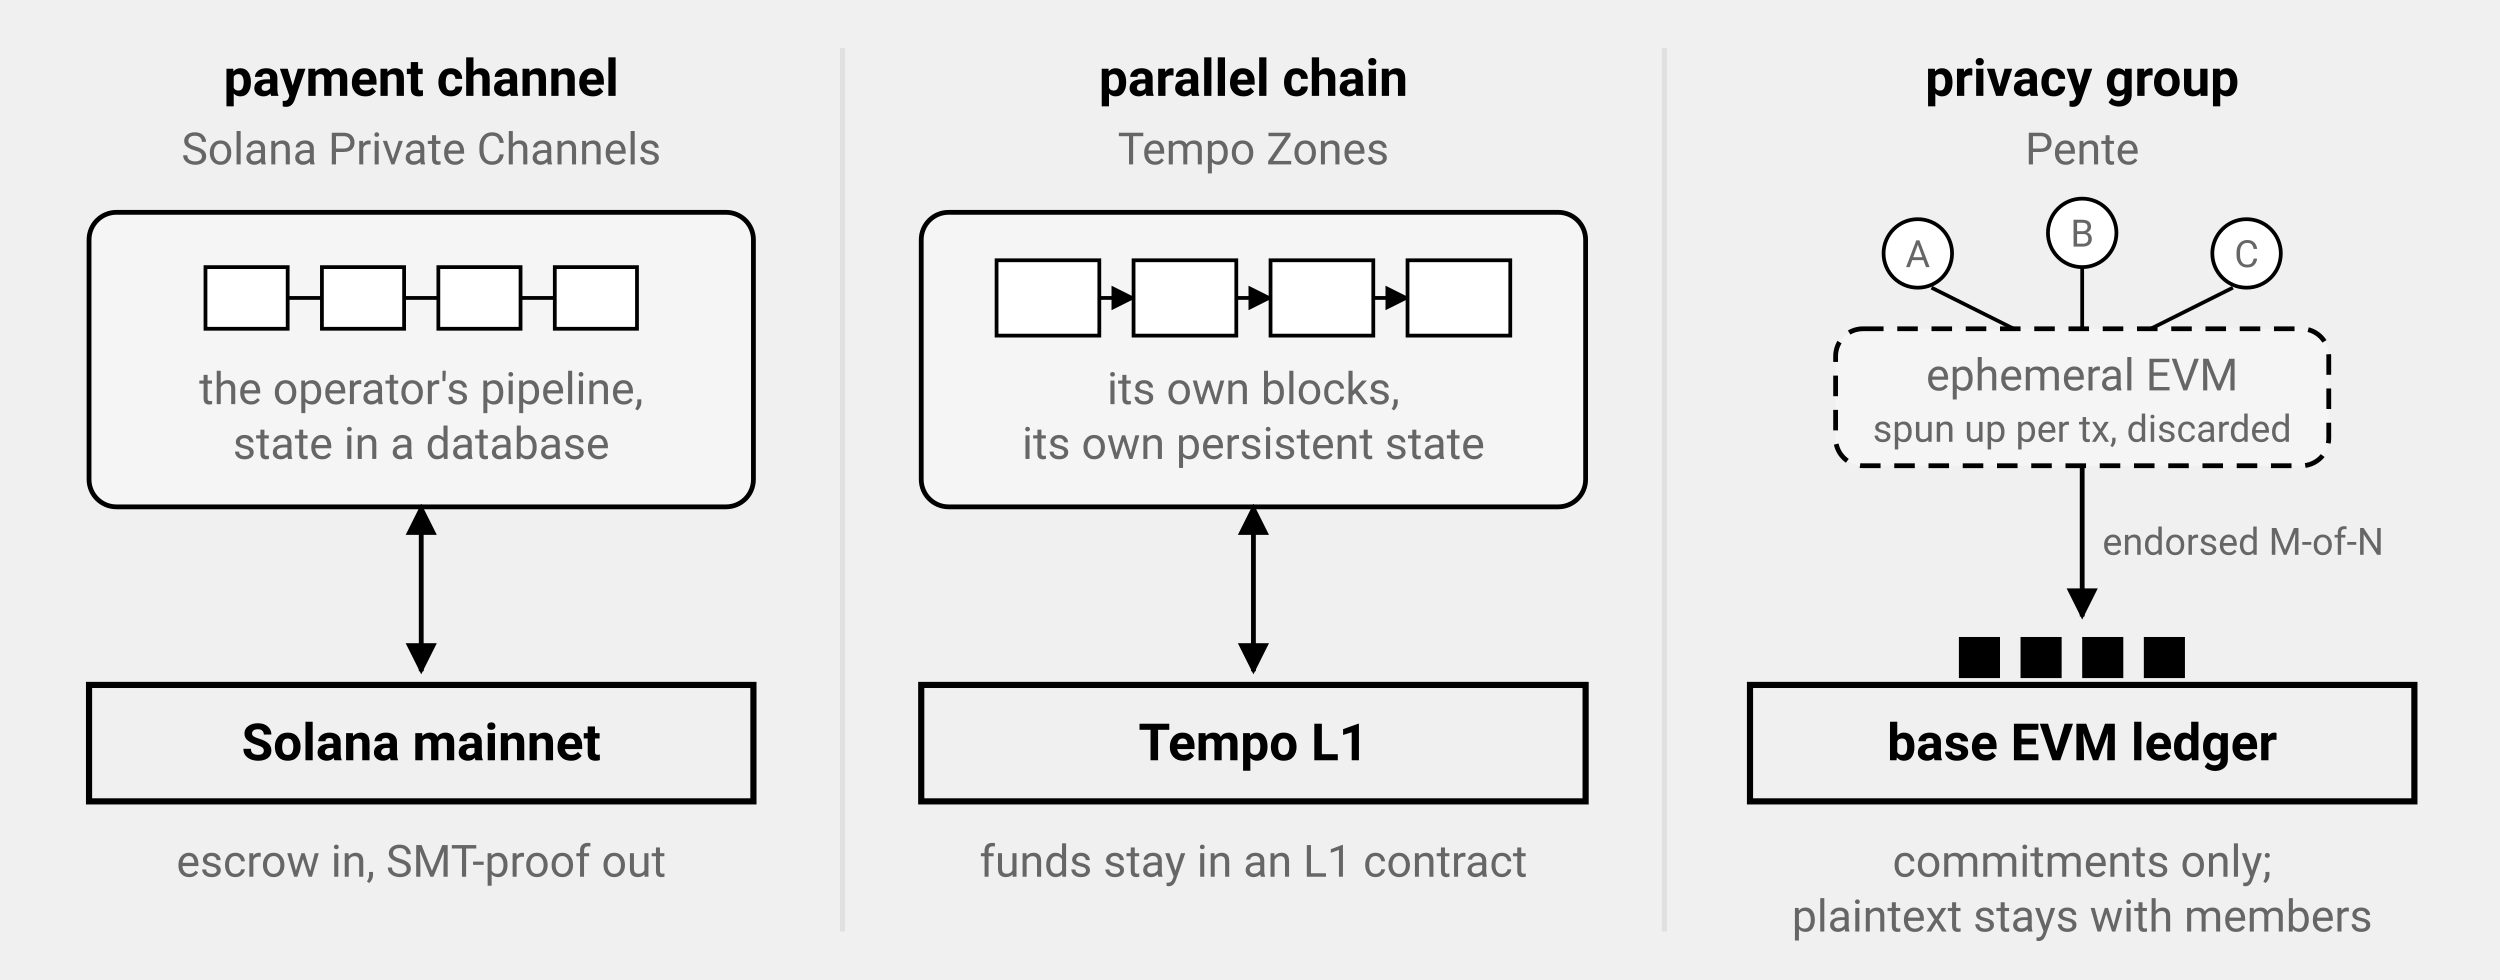
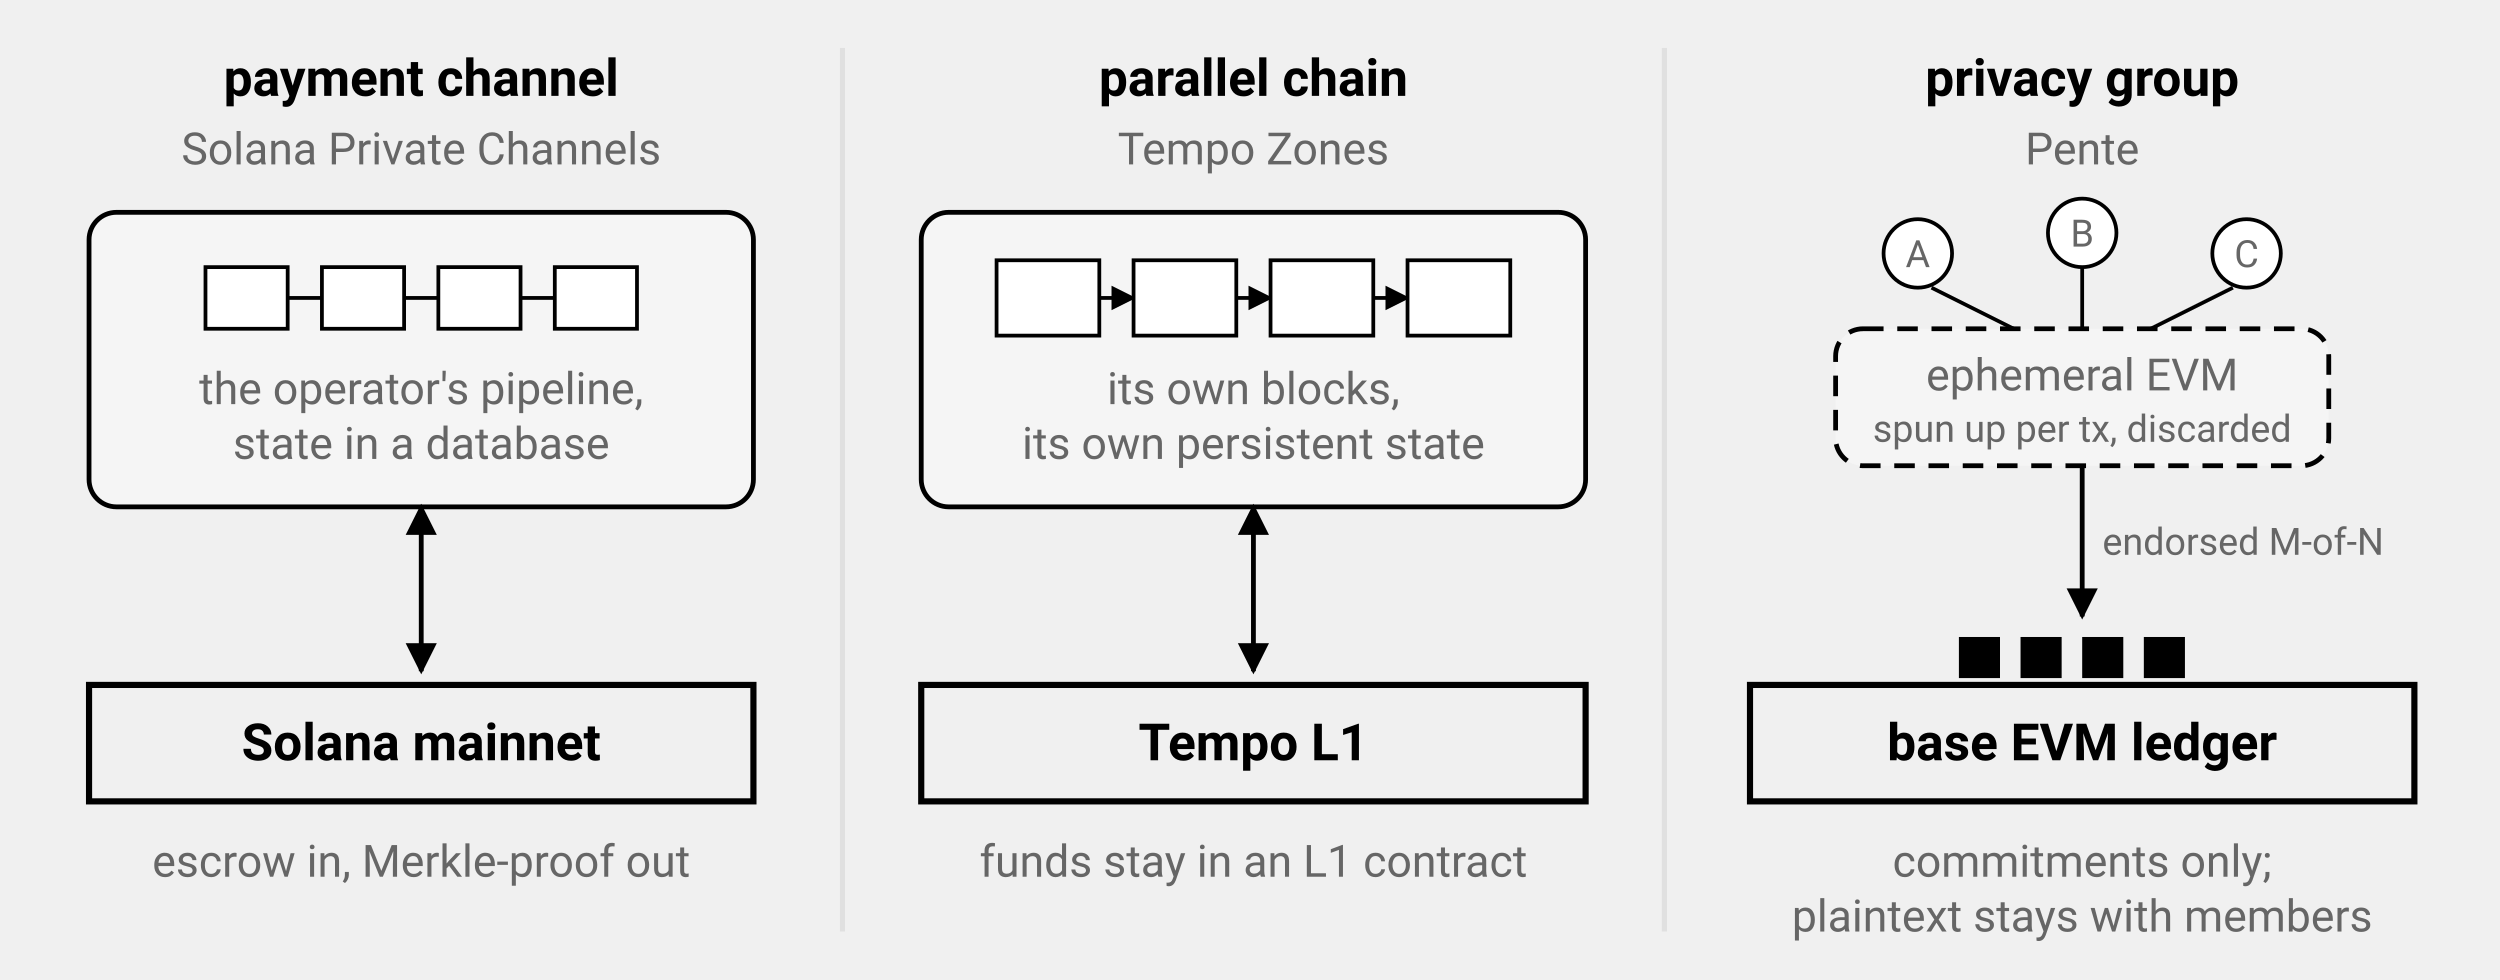
<svg xmlns="http://www.w3.org/2000/svg" width="730" height="286" viewBox="0 0 730 286" font-family="system-ui, -apple-system, 'Segoe UI', Roboto, sans-serif">
  <style>
    .t { fill:#000; font-size:15px; font-weight:600; text-anchor:middle; }
    .s { fill:#666; font-size:13px; text-anchor:middle; }
    .xs { fill:#666; font-size:11px; text-anchor:middle; }
    .scope { fill:#F5F5F5; stroke:#000; stroke-width:1.4; }
    .eph { fill:#F5F5F5; stroke:#000; stroke-width:1.4; stroke-dasharray:6 4; }
    .base { fill:none; stroke:#000; stroke-width:1.8; }
    .cell { fill:#fff; stroke:#000; stroke-width:1.1; }
    .cm { fill:#000; }
    .link { stroke:#000; stroke-width:1.4; fill:none; }
    .wire { stroke:#000; stroke-width:1.1; fill:none; }
    .split { stroke:#E0E0E0; stroke-width:1.5; }
  </style>
  <defs>
    <marker id="a" viewBox="0 0 10 10" refX="9" refY="5" markerWidth="6.5" markerHeight="6.5" orient="auto-start-reverse">
      <path d="M0,0 L10,5 L0,10 z" fill="#000" />
    </marker>
  </defs>
  <line class="split" x1="246" y1="14" x2="246" y2="272" />
  <line class="split" x1="486" y1="14" x2="486" y2="272" />
  <text class="t" x="123" y="28">payment channel</text>
  <text class="s" x="123" y="48">Solana Private Channels</text>
  <rect class="scope" x="26" y="62" width="194" height="86" rx="8" />
  <rect class="cell" x="60" y="78" width="24" height="18" />
  <line class="wire" x1="84" y1="87" x2="94" y2="87" />
  <rect class="cell" x="94" y="78" width="24" height="18" />
  <line class="wire" x1="118" y1="87" x2="128" y2="87" />
  <rect class="cell" x="128" y="78" width="24" height="18" />
  <line class="wire" x1="152" y1="87" x2="162" y2="87" />
  <rect class="cell" x="162" y="78" width="24" height="18" />
  <text class="s" x="123" y="118">the operator's pipeline,</text>
  <text class="s" x="123" y="134">state in a database</text>
  <line class="link" x1="123" y1="148" x2="123" y2="196" marker-start="url(#a)" marker-end="url(#a)" />
  <rect class="base" x="26" y="200" width="194" height="34" />
  <text class="t" x="123" y="222">Solana mainnet</text>
-   <text class="s" x="123" y="256">escrow in, SMT-proof out</text>
+   <text class="s" x="123" y="256">escrow in, Merkle-proof out</text>
  <text class="t" x="366" y="28">parallel chain</text>
  <text class="s" x="366" y="48">Tempo Zones</text>
  <rect class="scope" x="269" y="62" width="194" height="86" rx="8" />
  <rect class="cell" x="291" y="76" width="30" height="22" />
  <line class="wire" x1="321" y1="87" x2="331" y2="87" marker-end="url(#a)" />
  <rect class="cell" x="331" y="76" width="30" height="22" />
  <line class="wire" x1="361" y1="87" x2="371" y2="87" marker-end="url(#a)" />
  <rect class="cell" x="371" y="76" width="30" height="22" />
  <line class="wire" x1="401" y1="87" x2="411" y2="87" marker-end="url(#a)" />
  <rect class="cell" x="411" y="76" width="30" height="22" />
  <text class="s" x="366" y="118">its own blocks,</text>
  <text class="s" x="366" y="134">its own persistent state</text>
  <line class="link" x1="366" y1="148" x2="366" y2="196" marker-start="url(#a)" marker-end="url(#a)" />
  <rect class="base" x="269" y="200" width="194" height="34" />
  <text class="t" x="366" y="222">Tempo L1</text>
  <text class="s" x="366" y="256">funds stay in an L1 contract</text>
  <text class="t" x="608" y="28">privacy group</text>
  <text class="s" x="608" y="48">Pente</text>
  <circle class="cell" cx="560" cy="74" r="10" />
  <text class="xs" x="560" y="78" fill="#000">A</text>
  <circle class="cell" cx="608" cy="68" r="10" />
  <text class="xs" x="608" y="72" fill="#000">B</text>
  <circle class="cell" cx="656" cy="74" r="10" />
  <text class="xs" x="656" y="78" fill="#000">C</text>
  <line class="wire" x1="564" y1="84" x2="588" y2="96" />
  <line class="wire" x1="608" y1="78" x2="608" y2="96" />
  <line class="wire" x1="652" y1="84" x2="628" y2="96" />
  <rect class="eph" x="536" y="96" width="144" height="40" rx="8" />
  <text class="s" x="608" y="114" fill="#000">ephemeral EVM</text>
  <text class="xs" x="608" y="129">spun up per tx, discarded</text>
  <line class="link" x1="608" y1="136" x2="608" y2="180" marker-end="url(#a)" />
  <text class="xs" x="655" y="162">endorsed M-of-N</text>
  <g class="cm">
    <rect x="572" y="186" width="12" height="12" />
    <rect x="590" y="186" width="12" height="12" />
    <rect x="608" y="186" width="12" height="12" />
    <rect x="626" y="186" width="12" height="12" />
  </g>
  <rect class="base" x="511" y="200" width="194" height="34" />
  <text class="t" x="608" y="222">base EVM ledger</text>
  <text class="s" x="608" y="256">commitments only;</text>
  <text class="s" x="608" y="272">plaintext stays with members</text>
</svg>
